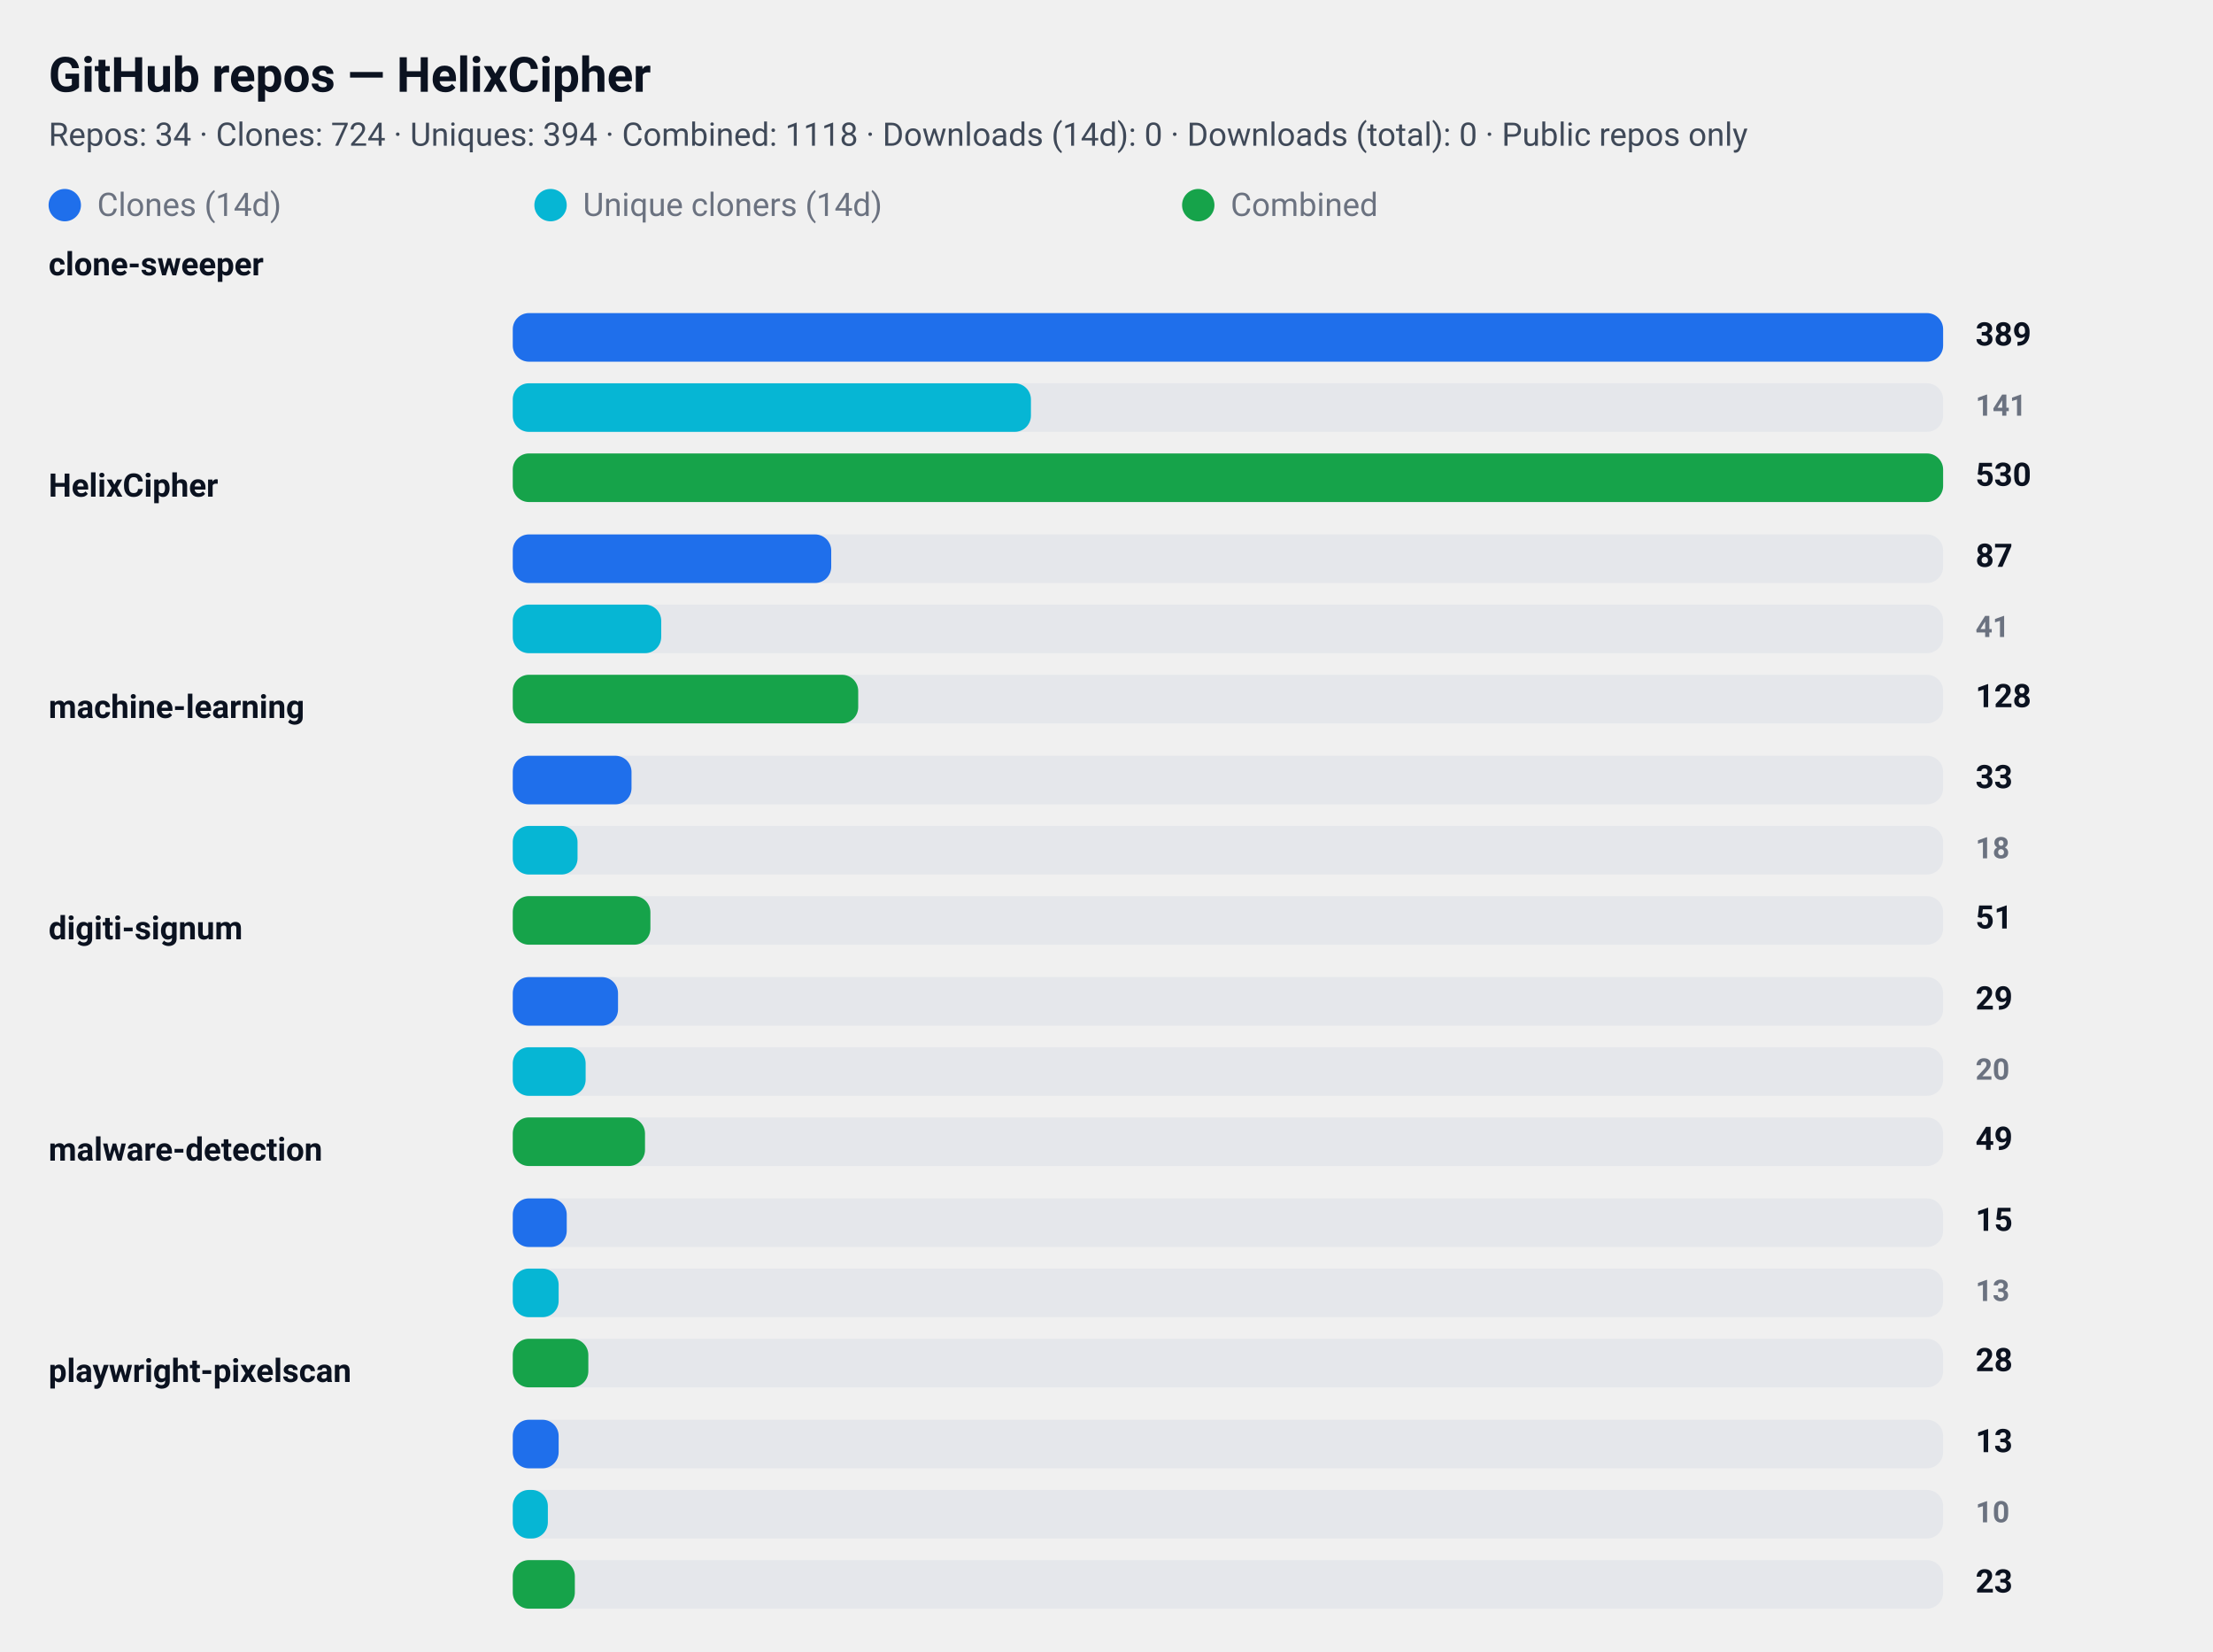
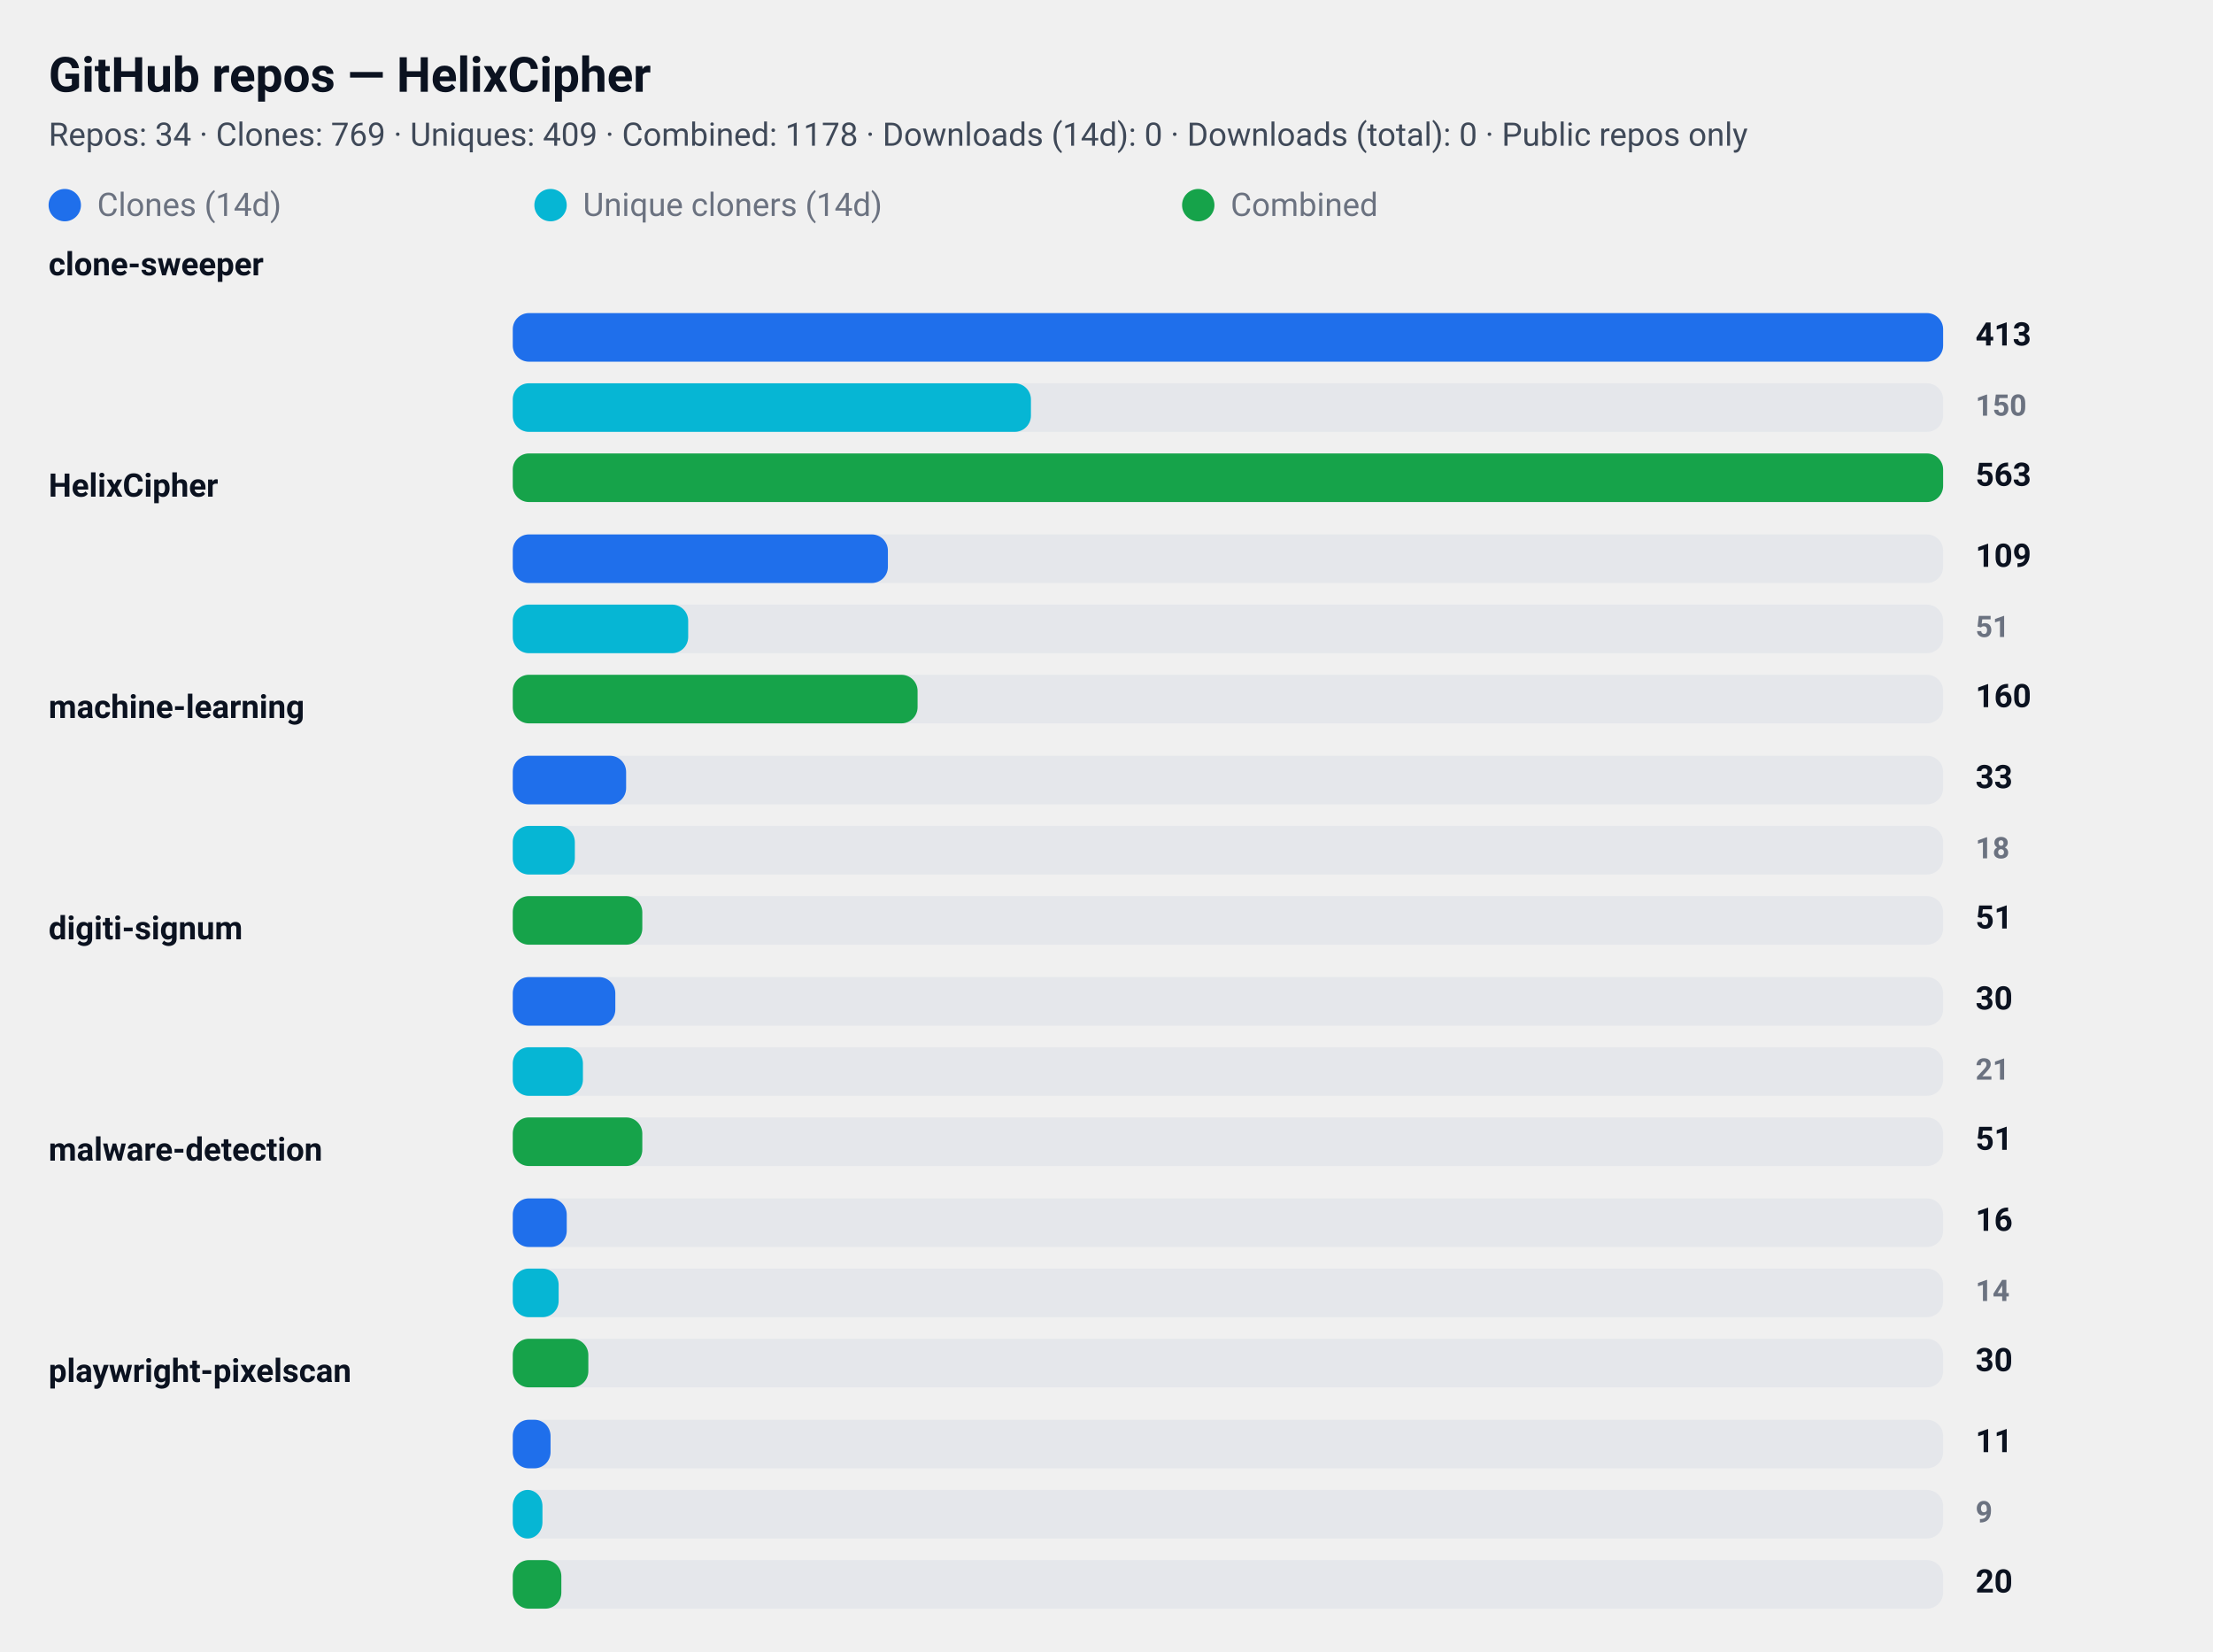
<svg xmlns="http://www.w3.org/2000/svg" width="820" height="612" viewBox="0 0 820 612" role="img" aria-label="GitHub repository clone statistics">
  <style>
  .card  { font-family: "Segoe UI", Roboto, "Helvetica Neue", Arial, sans-serif; }
  .title { font-weight: 700; font-size: 18px; fill: #0b1220; }
  .meta  { font-weight: 400; font-size: 12px; fill: #374151; opacity: 0.95; }
  .label { font-weight: 600; font-size: 12px; fill: #0b1220; }
  .count { font-weight: 700; font-size: 12px; fill: #0b1220; text-anchor: start; }
  .count-small { font-weight: 600; font-size: 11px; fill:#6b7280; text-anchor: start; }
  .muted { font-size:12px; fill:#6b7280; }

  .bar-clone { fill: #1f6feb; rx:6; }
  .bar-uniq  { fill: #06b6d4; rx:6; }
  .bar-comb  { fill: #16a34a; rx:6; }

  .bar-bg { fill: #e5e7eb; rx:6; }
  @media (prefers-color-scheme: dark) {
    .title, .meta, .label, .count, .count-small, .muted { fill: #ffffff; }
    .meta, .count-small { opacity: 0.9; }
  }
</style>
  <rect x="0" y="0" width="820" height="612" rx="12" fill="transparent" />
  <text x="18" y="34" class="title card">GitHub repos — HelixCipher</text>
-   <text x="18" y="54" class="meta card">Repos: 34 · Clones: 724 · Uniques: 394 · Combined: 1118 · Downloads (14d): 0 · Downloads (total): 0 · Public repos only</text>
+   <text x="18" y="54" class="meta card">Repos: 34 · Clones: 769 · Uniques: 409 · Combined: 1178 · Downloads (14d): 0 · Downloads (total): 0 · Public repos only</text>
  <g id="legend">
    <rect x="18" y="70" width="12" height="12" class="bar-clone" />
    <text x="36" y="80" class="muted card">Clones (14d)</text>
    <rect x="198" y="70" width="12" height="12" class="bar-uniq" />
    <text x="216" y="80" class="muted card">Unique cloners (14d)</text>
    <rect x="438" y="70" width="12" height="12" class="bar-comb" />
    <text x="456" y="80" class="muted card">Combined</text>
  </g>
  <text x="18" y="102" class="label card">clone-sweeper</text>
  <rect x="190" y="116" width="530" height="18" class="bar-bg" />
  <rect x="190" y="116" width="530" height="18" class="bar-clone" />
-   <text x="732" y="128" class="count card">389</text>
+   <text x="732" y="128" class="count card">413</text>
  <rect x="190" y="142" width="530" height="18" class="bar-bg" />
  <rect x="190" y="142" width="192" height="18" class="bar-uniq" />
-   <text x="732" y="154" class="count-small card">141</text>
+   <text x="732" y="154" class="count-small card">150</text>
  <rect x="190" y="168" width="530" height="18" class="bar-bg" />
  <rect x="190" y="168" width="530" height="18" class="bar-comb" />
-   <text x="732" y="180" class="count card">530</text>
+   <text x="732" y="180" class="count card">563</text>
  <text x="18" y="184" class="label card">HelixCipher</text>
  <rect x="190" y="198" width="530" height="18" class="bar-bg" />
-   <rect x="190" y="198" width="118" height="18" class="bar-clone" />
-   <text x="732" y="210" class="count card">87</text>
+   <rect x="190" y="198" width="139" height="18" class="bar-clone" />
+   <text x="732" y="210" class="count card">109</text>
  <rect x="190" y="224" width="530" height="18" class="bar-bg" />
-   <rect x="190" y="224" width="55" height="18" class="bar-uniq" />
-   <text x="732" y="236" class="count-small card">41</text>
+   <rect x="190" y="224" width="65" height="18" class="bar-uniq" />
+   <text x="732" y="236" class="count-small card">51</text>
  <rect x="190" y="250" width="530" height="18" class="bar-bg" />
-   <rect x="190" y="250" width="128" height="18" class="bar-comb" />
-   <text x="732" y="262" class="count card">128</text>
+   <rect x="190" y="250" width="150" height="18" class="bar-comb" />
+   <text x="732" y="262" class="count card">160</text>
  <text x="18" y="266" class="label card">machine-learning</text>
  <rect x="190" y="280" width="530" height="18" class="bar-bg" />
-   <rect x="190" y="280" width="44" height="18" class="bar-clone" />
+   <rect x="190" y="280" width="42" height="18" class="bar-clone" />
  <text x="732" y="292" class="count card">33</text>
  <rect x="190" y="306" width="530" height="18" class="bar-bg" />
-   <rect x="190" y="306" width="24" height="18" class="bar-uniq" />
+   <rect x="190" y="306" width="23" height="18" class="bar-uniq" />
  <text x="732" y="318" class="count-small card">18</text>
  <rect x="190" y="332" width="530" height="18" class="bar-bg" />
-   <rect x="190" y="332" width="51" height="18" class="bar-comb" />
+   <rect x="190" y="332" width="48" height="18" class="bar-comb" />
  <text x="732" y="344" class="count card">51</text>
  <text x="18" y="348" class="label card">digiti-signum</text>
  <rect x="190" y="362" width="530" height="18" class="bar-bg" />
-   <rect x="190" y="362" width="39" height="18" class="bar-clone" />
-   <text x="732" y="374" class="count card">29</text>
+   <rect x="190" y="362" width="38" height="18" class="bar-clone" />
+   <text x="732" y="374" class="count card">30</text>
  <rect x="190" y="388" width="530" height="18" class="bar-bg" />
-   <rect x="190" y="388" width="27" height="18" class="bar-uniq" />
-   <text x="732" y="400" class="count-small card">20</text>
+   <rect x="190" y="388" width="26" height="18" class="bar-uniq" />
+   <text x="732" y="400" class="count-small card">21</text>
  <rect x="190" y="414" width="530" height="18" class="bar-bg" />
-   <rect x="190" y="414" width="49" height="18" class="bar-comb" />
-   <text x="732" y="426" class="count card">49</text>
+   <rect x="190" y="414" width="48" height="18" class="bar-comb" />
+   <text x="732" y="426" class="count card">51</text>
  <text x="18" y="430" class="label card">malware-detection</text>
  <rect x="190" y="444" width="530" height="18" class="bar-bg" />
  <rect x="190" y="444" width="20" height="18" class="bar-clone" />
-   <text x="732" y="456" class="count card">15</text>
+   <text x="732" y="456" class="count card">16</text>
  <rect x="190" y="470" width="530" height="18" class="bar-bg" />
  <rect x="190" y="470" width="17" height="18" class="bar-uniq" />
-   <text x="732" y="482" class="count-small card">13</text>
+   <text x="732" y="482" class="count-small card">14</text>
  <rect x="190" y="496" width="530" height="18" class="bar-bg" />
  <rect x="190" y="496" width="28" height="18" class="bar-comb" />
-   <text x="732" y="508" class="count card">28</text>
+   <text x="732" y="508" class="count card">30</text>
  <text x="18" y="512" class="label card">playwright-pixelscan</text>
  <rect x="190" y="526" width="530" height="18" class="bar-bg" />
-   <rect x="190" y="526" width="17" height="18" class="bar-clone" />
-   <text x="732" y="538" class="count card">13</text>
+   <rect x="190" y="526" width="14" height="18" class="bar-clone" />
+   <text x="732" y="538" class="count card">11</text>
  <rect x="190" y="552" width="530" height="18" class="bar-bg" />
-   <rect x="190" y="552" width="13" height="18" class="bar-uniq" />
-   <text x="732" y="564" class="count-small card">10</text>
+   <rect x="190" y="552" width="11" height="18" class="bar-uniq" />
+   <text x="732" y="564" class="count-small card">9</text>
  <rect x="190" y="578" width="530" height="18" class="bar-bg" />
-   <rect x="190" y="578" width="23" height="18" class="bar-comb" />
-   <text x="732" y="590" class="count card">23</text>
+   <rect x="190" y="578" width="18" height="18" class="bar-comb" />
+   <text x="732" y="590" class="count card">20</text>
</svg>
